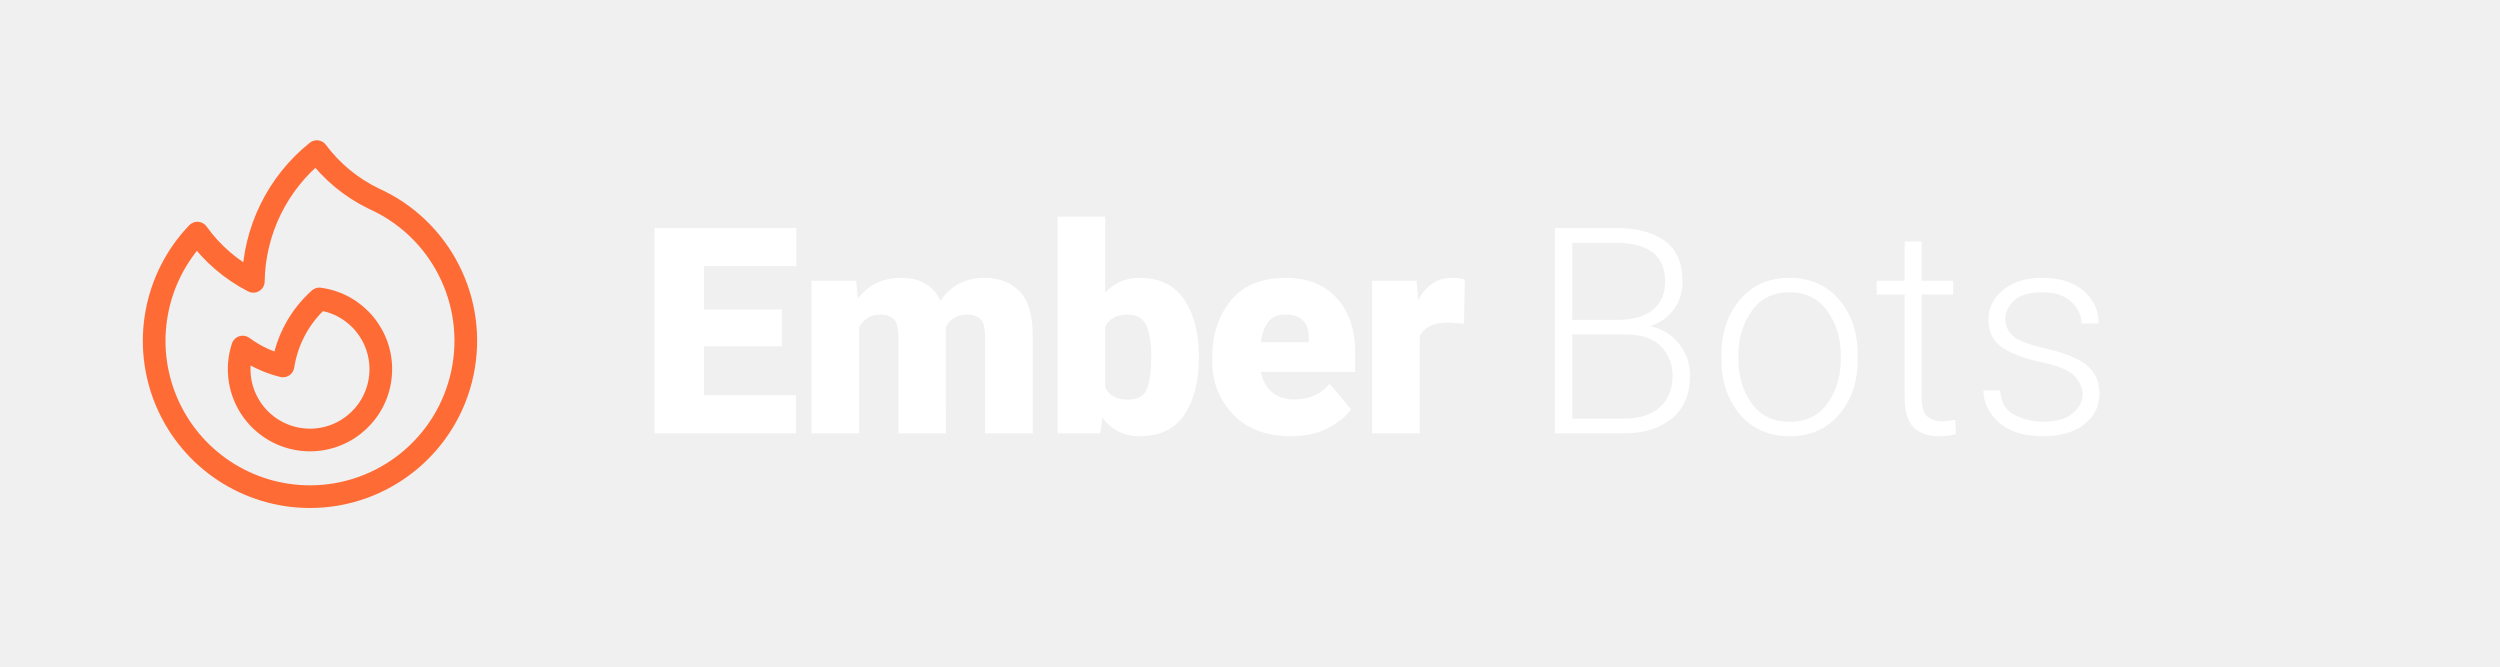
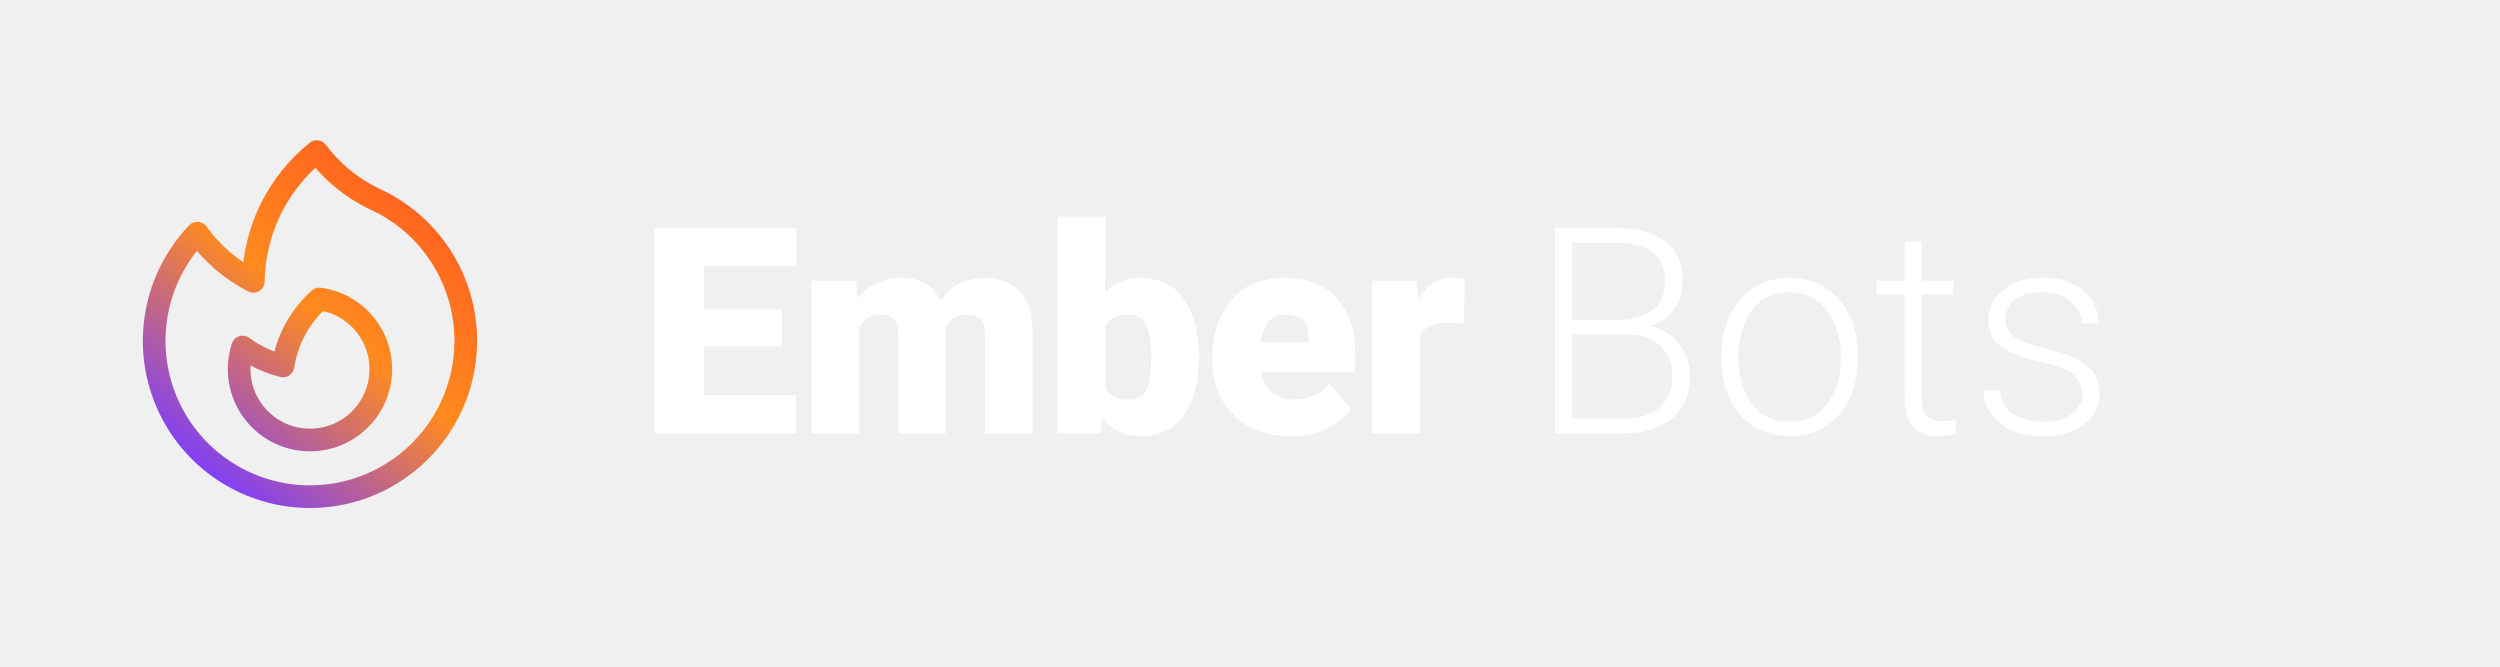
<svg xmlns="http://www.w3.org/2000/svg" viewBox="0 0 450 120" width="450" height="120">
+   <defs>
+     <linearGradient id="emberGlyphGradient" x1="6" y1="20" x2="19" y2="4" gradientUnits="userSpaceOnUse">
+       <stop offset="0%" stop-color="#7a3cff" />
+       <stop offset="52%" stop-color="#ff8a1f" />
+       <stop offset="100%" stop-color="#ff5a1f" />
+     </linearGradient>
+   </defs>
  <g transform="translate(15, 18) scale(3.4)">
-     <path stroke-linecap="round" stroke-linejoin="round" stroke-width="1.2" stroke="#ff6b35" fill="none" d="M15.362 5.214A8.252 8.252 0 0112 21 8.25 8.25 0 016.038 7.048 8.287 8.287 0 009 9.6a8.983 8.983 0 013.361-6.867 8.21 8.21 0 003 2.48z" />
-     <path stroke-linecap="round" stroke-linejoin="round" stroke-width="1.2" stroke="#ff6b35" fill="none" d="M12 18a3.75 3.75 0 00.495-7.467 5.99 5.99 0 00-1.925 3.546 5.974 5.974 0 01-2.133-1A3.75 3.75 0 0012 18z" />
+     <path stroke-linecap="round" stroke-linejoin="round" stroke-width="1.2" stroke="url(#emberGlyphGradient)" fill="none" d="M15.362 5.214A8.252 8.252 0 0112 21 8.25 8.25 0 016.038 7.048 8.287 8.287 0 009 9.6a8.983 8.983 0 013.361-6.867 8.21 8.21 0 003 2.48z" />
+     <path stroke-linecap="round" stroke-linejoin="round" stroke-width="1.2" stroke="url(#emberGlyphGradient)" fill="none" d="M12 18a3.75 3.75 0 00.495-7.467 5.99 5.99 0 00-1.925 3.546 5.974 5.974 0 01-2.133-1A3.75 3.75 0 0012 18z" />
  </g>
  <text x="115" y="78" font-family="-apple-system, BlinkMacSystemFont, 'Segoe UI', Roboto, Helvetica, Arial, sans-serif" fill="#FFFFFF">
    <tspan font-weight="800" font-size="52" letter-spacing="-0.5">Ember</tspan>
    <tspan font-weight="300" font-size="52" dx="8" letter-spacing="0.5">Bots</tspan>
  </text>
</svg>
